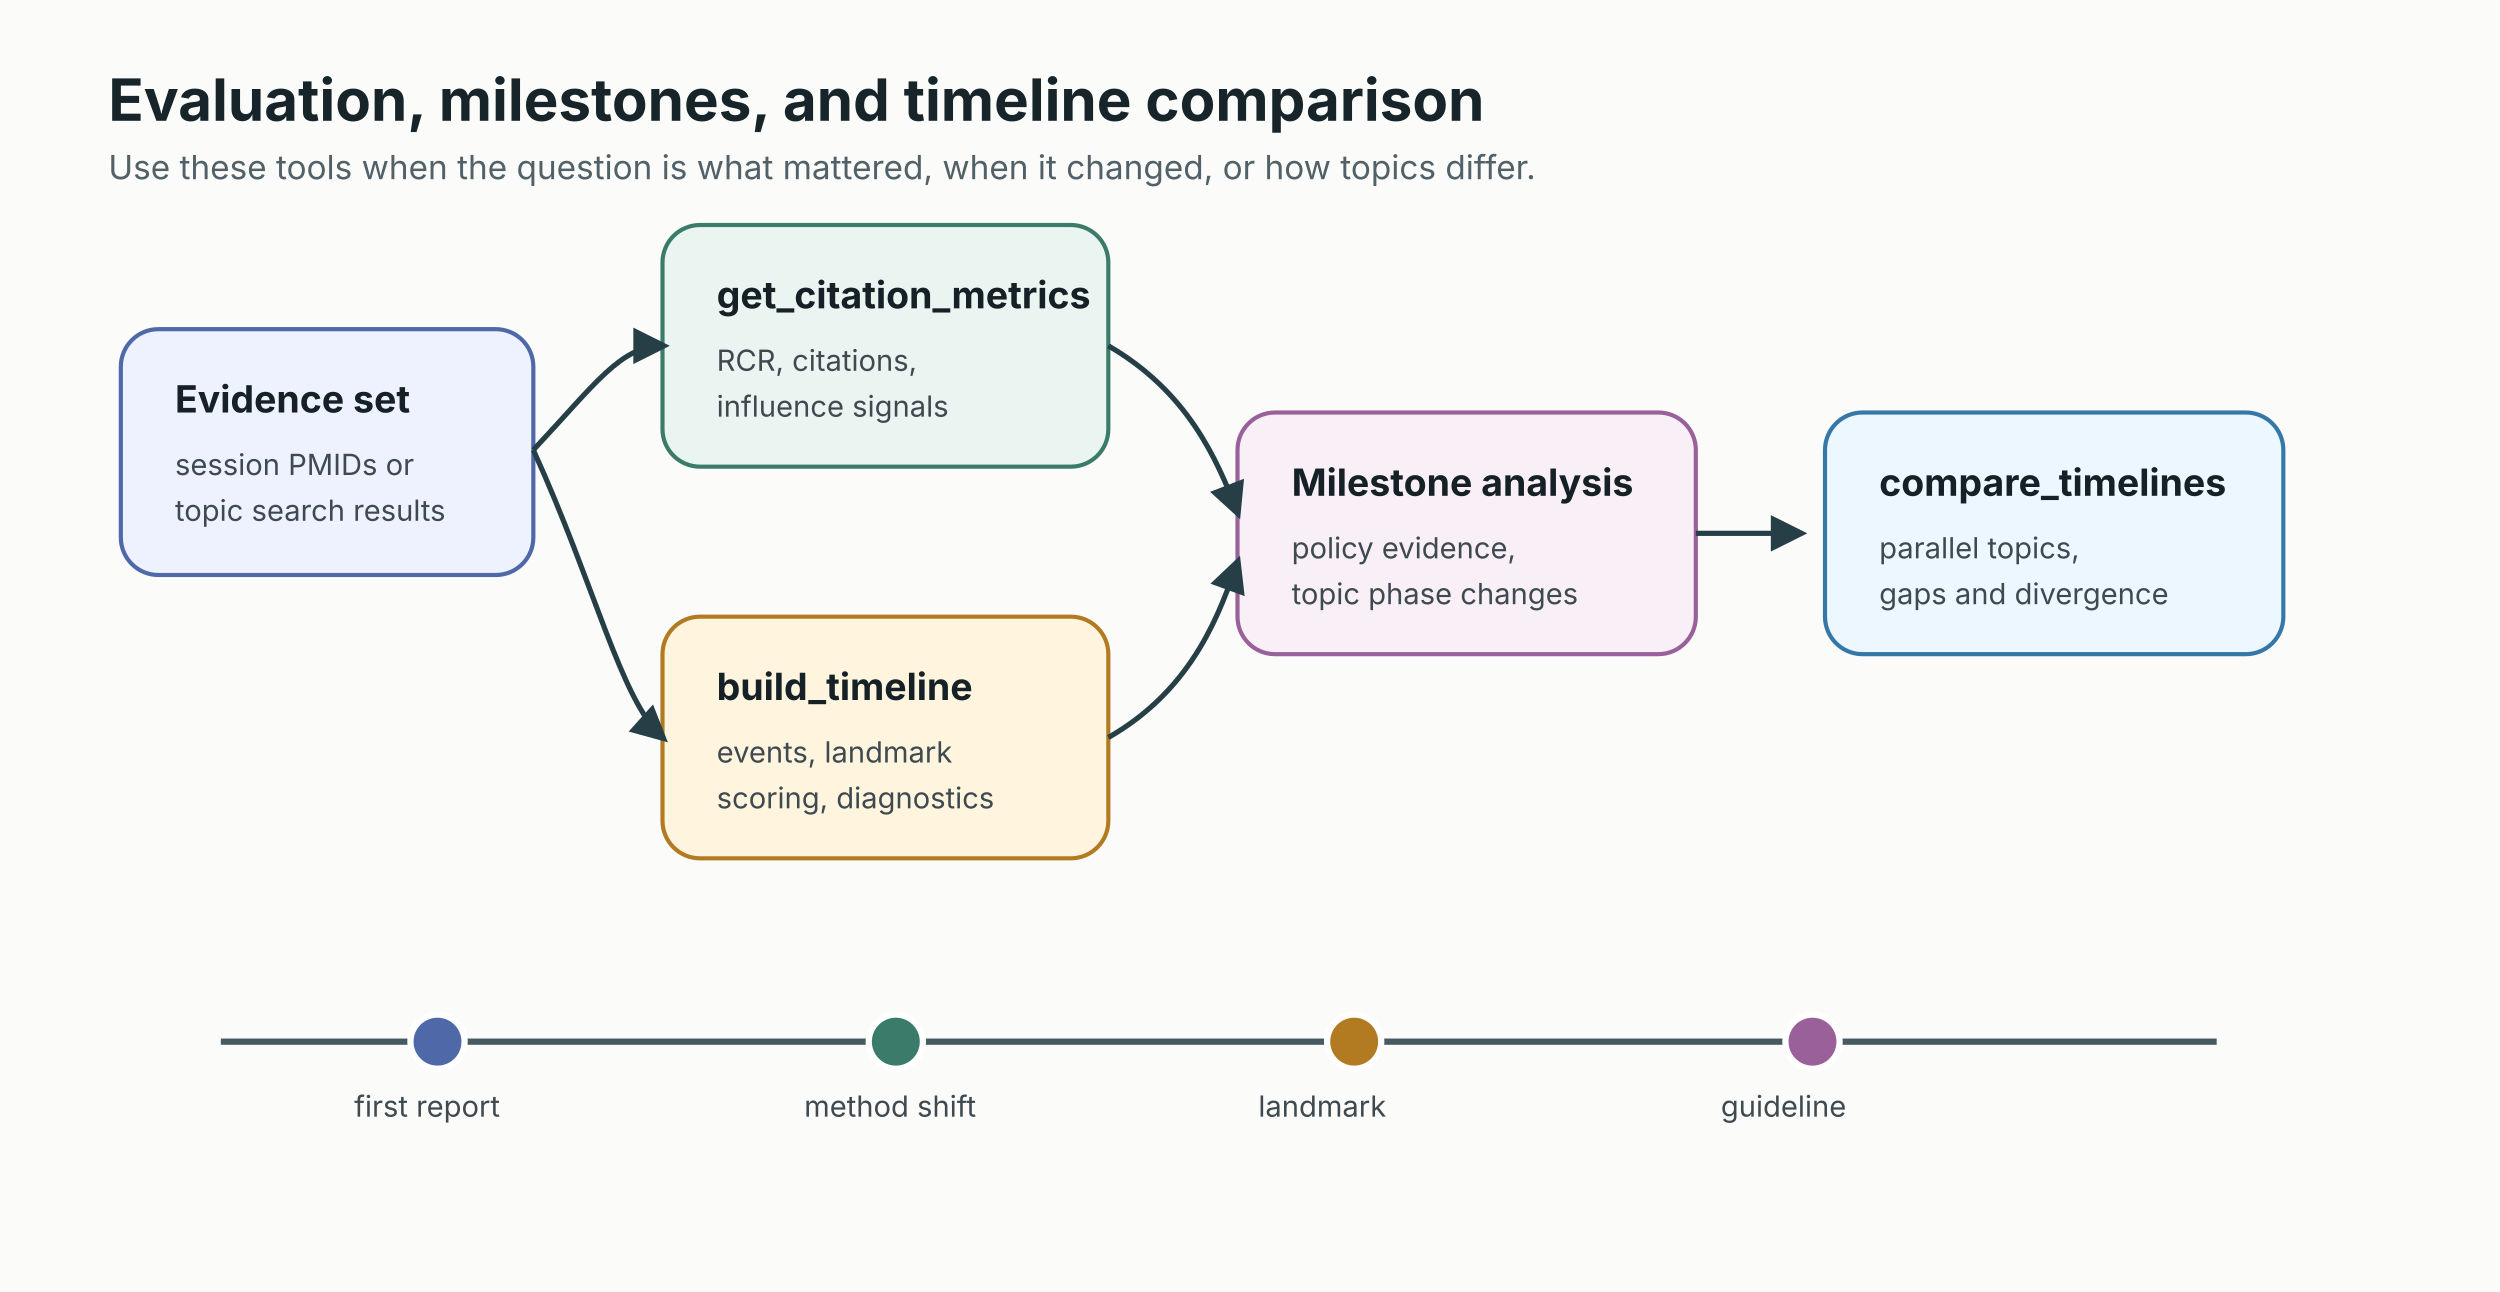
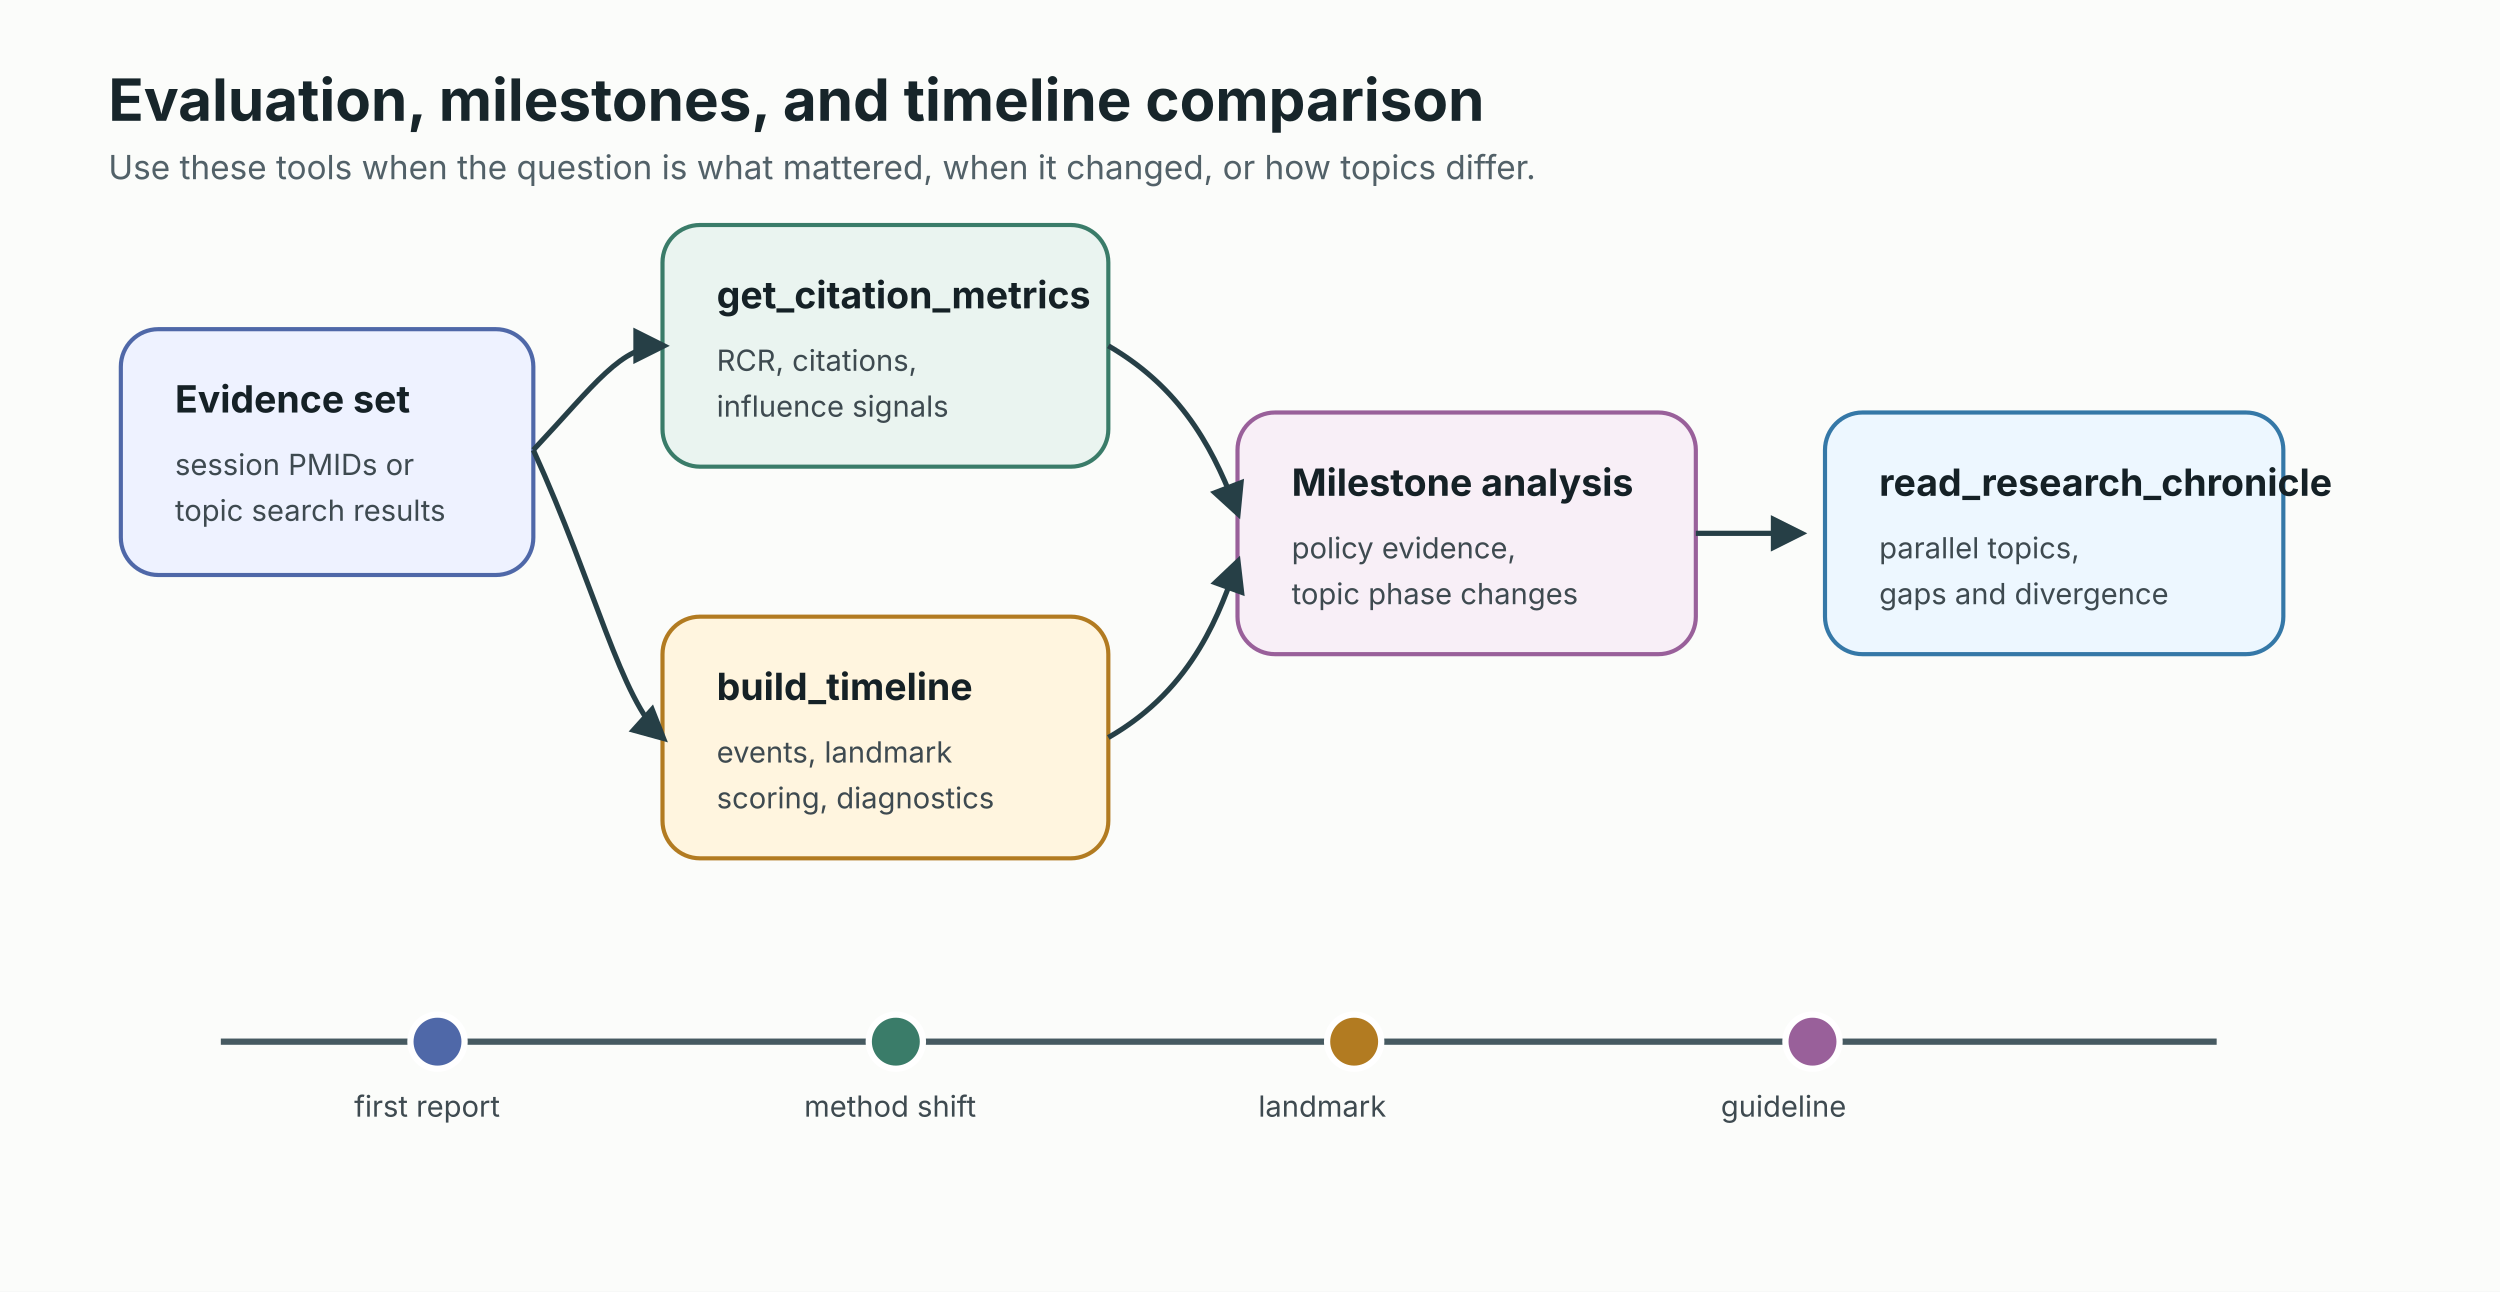
<svg xmlns="http://www.w3.org/2000/svg" width="1200" height="620" viewBox="0 0 1200 620" role="img" aria-labelledby="title desc">
  <defs>
    <marker id="arrow" viewBox="0 0 10 10" refX="8" refY="5" markerWidth="7" markerHeight="7" orient="auto-start-reverse">
      <path d="M 0 0 L 10 5 L 0 10 z" fill="#263f46" />
    </marker>
    <style>
      .bg { fill: #fbfcfa; }
      .title { font: 700 28px system-ui, -apple-system, BlinkMacSystemFont, "Segoe UI", sans-serif; fill: #17252a; }
      .subtitle { font: 400 16px system-ui, -apple-system, BlinkMacSystemFont, "Segoe UI", sans-serif; fill: #526168; }
      .box { stroke-width: 2; rx: 18; }
      .label { font: 700 18px system-ui, -apple-system, BlinkMacSystemFont, "Segoe UI", sans-serif; fill: #152126; }
      .body { font: 400 14px system-ui, -apple-system, BlinkMacSystemFont, "Segoe UI", sans-serif; fill: #3e4a50; }
      .arrow { fill: none; stroke: #263f46; stroke-width: 2.5; marker-end: url(#arrow); }
      .axis { stroke: #465a61; stroke-width: 3; }
      .dot { stroke: #ffffff; stroke-width: 3; }
    </style>
  </defs>
  <rect class="bg" width="1200" height="620" />
  <text class="title" x="52" y="58">Evaluation, milestones, and timeline comparison</text>
  <text class="subtitle" x="52" y="86">Use these tools when the question is what mattered, when it changed, or how topics differ.</text>
  <rect class="box" x="58" y="158" width="198" height="118" fill="#eef2ff" stroke="#4f68a8" />
  <text class="label" x="84" y="198">Evidence set</text>
  <text class="body" x="84" y="228">session PMIDs or</text>
  <text class="body" x="84" y="250">topic search results</text>
  <rect class="box" x="318" y="108" width="214" height="116" fill="#eaf4f0" stroke="#3a7c69" />
  <text class="label" x="344" y="148">get_citation_metrics</text>
  <text class="body" x="344" y="178">RCR, citations,</text>
  <text class="body" x="344" y="200">influence signals</text>
  <rect class="box" x="318" y="296" width="214" height="116" fill="#fff5df" stroke="#b27b21" />
  <text class="label" x="344" y="336">build_timeline</text>
  <text class="body" x="344" y="366">events, landmark</text>
  <text class="body" x="344" y="388">scoring, diagnostics</text>
  <rect class="box" x="594" y="198" width="220" height="116" fill="#f8eff7" stroke="#99609a" />
  <text class="label" x="620" y="238">Milestone analysis</text>
  <text class="body" x="620" y="268">policy evidence,</text>
  <text class="body" x="620" y="290">topic phase changes</text>
  <rect class="box" x="876" y="198" width="220" height="116" fill="#edf7ff" stroke="#3578a7" />
-   <text class="label" x="902" y="238">compare_timelines</text>
+   <text class="label" x="902" y="238">read_research_chronicle</text>
  <text class="body" x="902" y="268">parallel topics,</text>
  <text class="body" x="902" y="290">gaps and divergence</text>
  <path class="arrow" d="M 256 216 C 286 184 298 166 318 166" />
  <path class="arrow" d="M 256 216 C 286 282 298 336 318 354" />
  <path class="arrow" d="M 532 166 C 570 188 584 220 594 246" />
  <path class="arrow" d="M 532 354 C 574 330 586 292 594 270" />
  <path class="arrow" d="M 814 256 H 864" />
  <line class="axis" x1="106" y1="500" x2="1064" y2="500" />
  <circle class="dot" cx="210" cy="500" r="13" fill="#4f68a8" />
  <circle class="dot" cx="430" cy="500" r="13" fill="#3a7c69" />
  <circle class="dot" cx="650" cy="500" r="13" fill="#b27b21" />
  <circle class="dot" cx="870" cy="500" r="13" fill="#99609a" />
  <text class="body" x="170" y="536">first report</text>
  <text class="body" x="386" y="536">method shift</text>
  <text class="body" x="604" y="536">landmark</text>
  <text class="body" x="826" y="536">guideline</text>
</svg>
